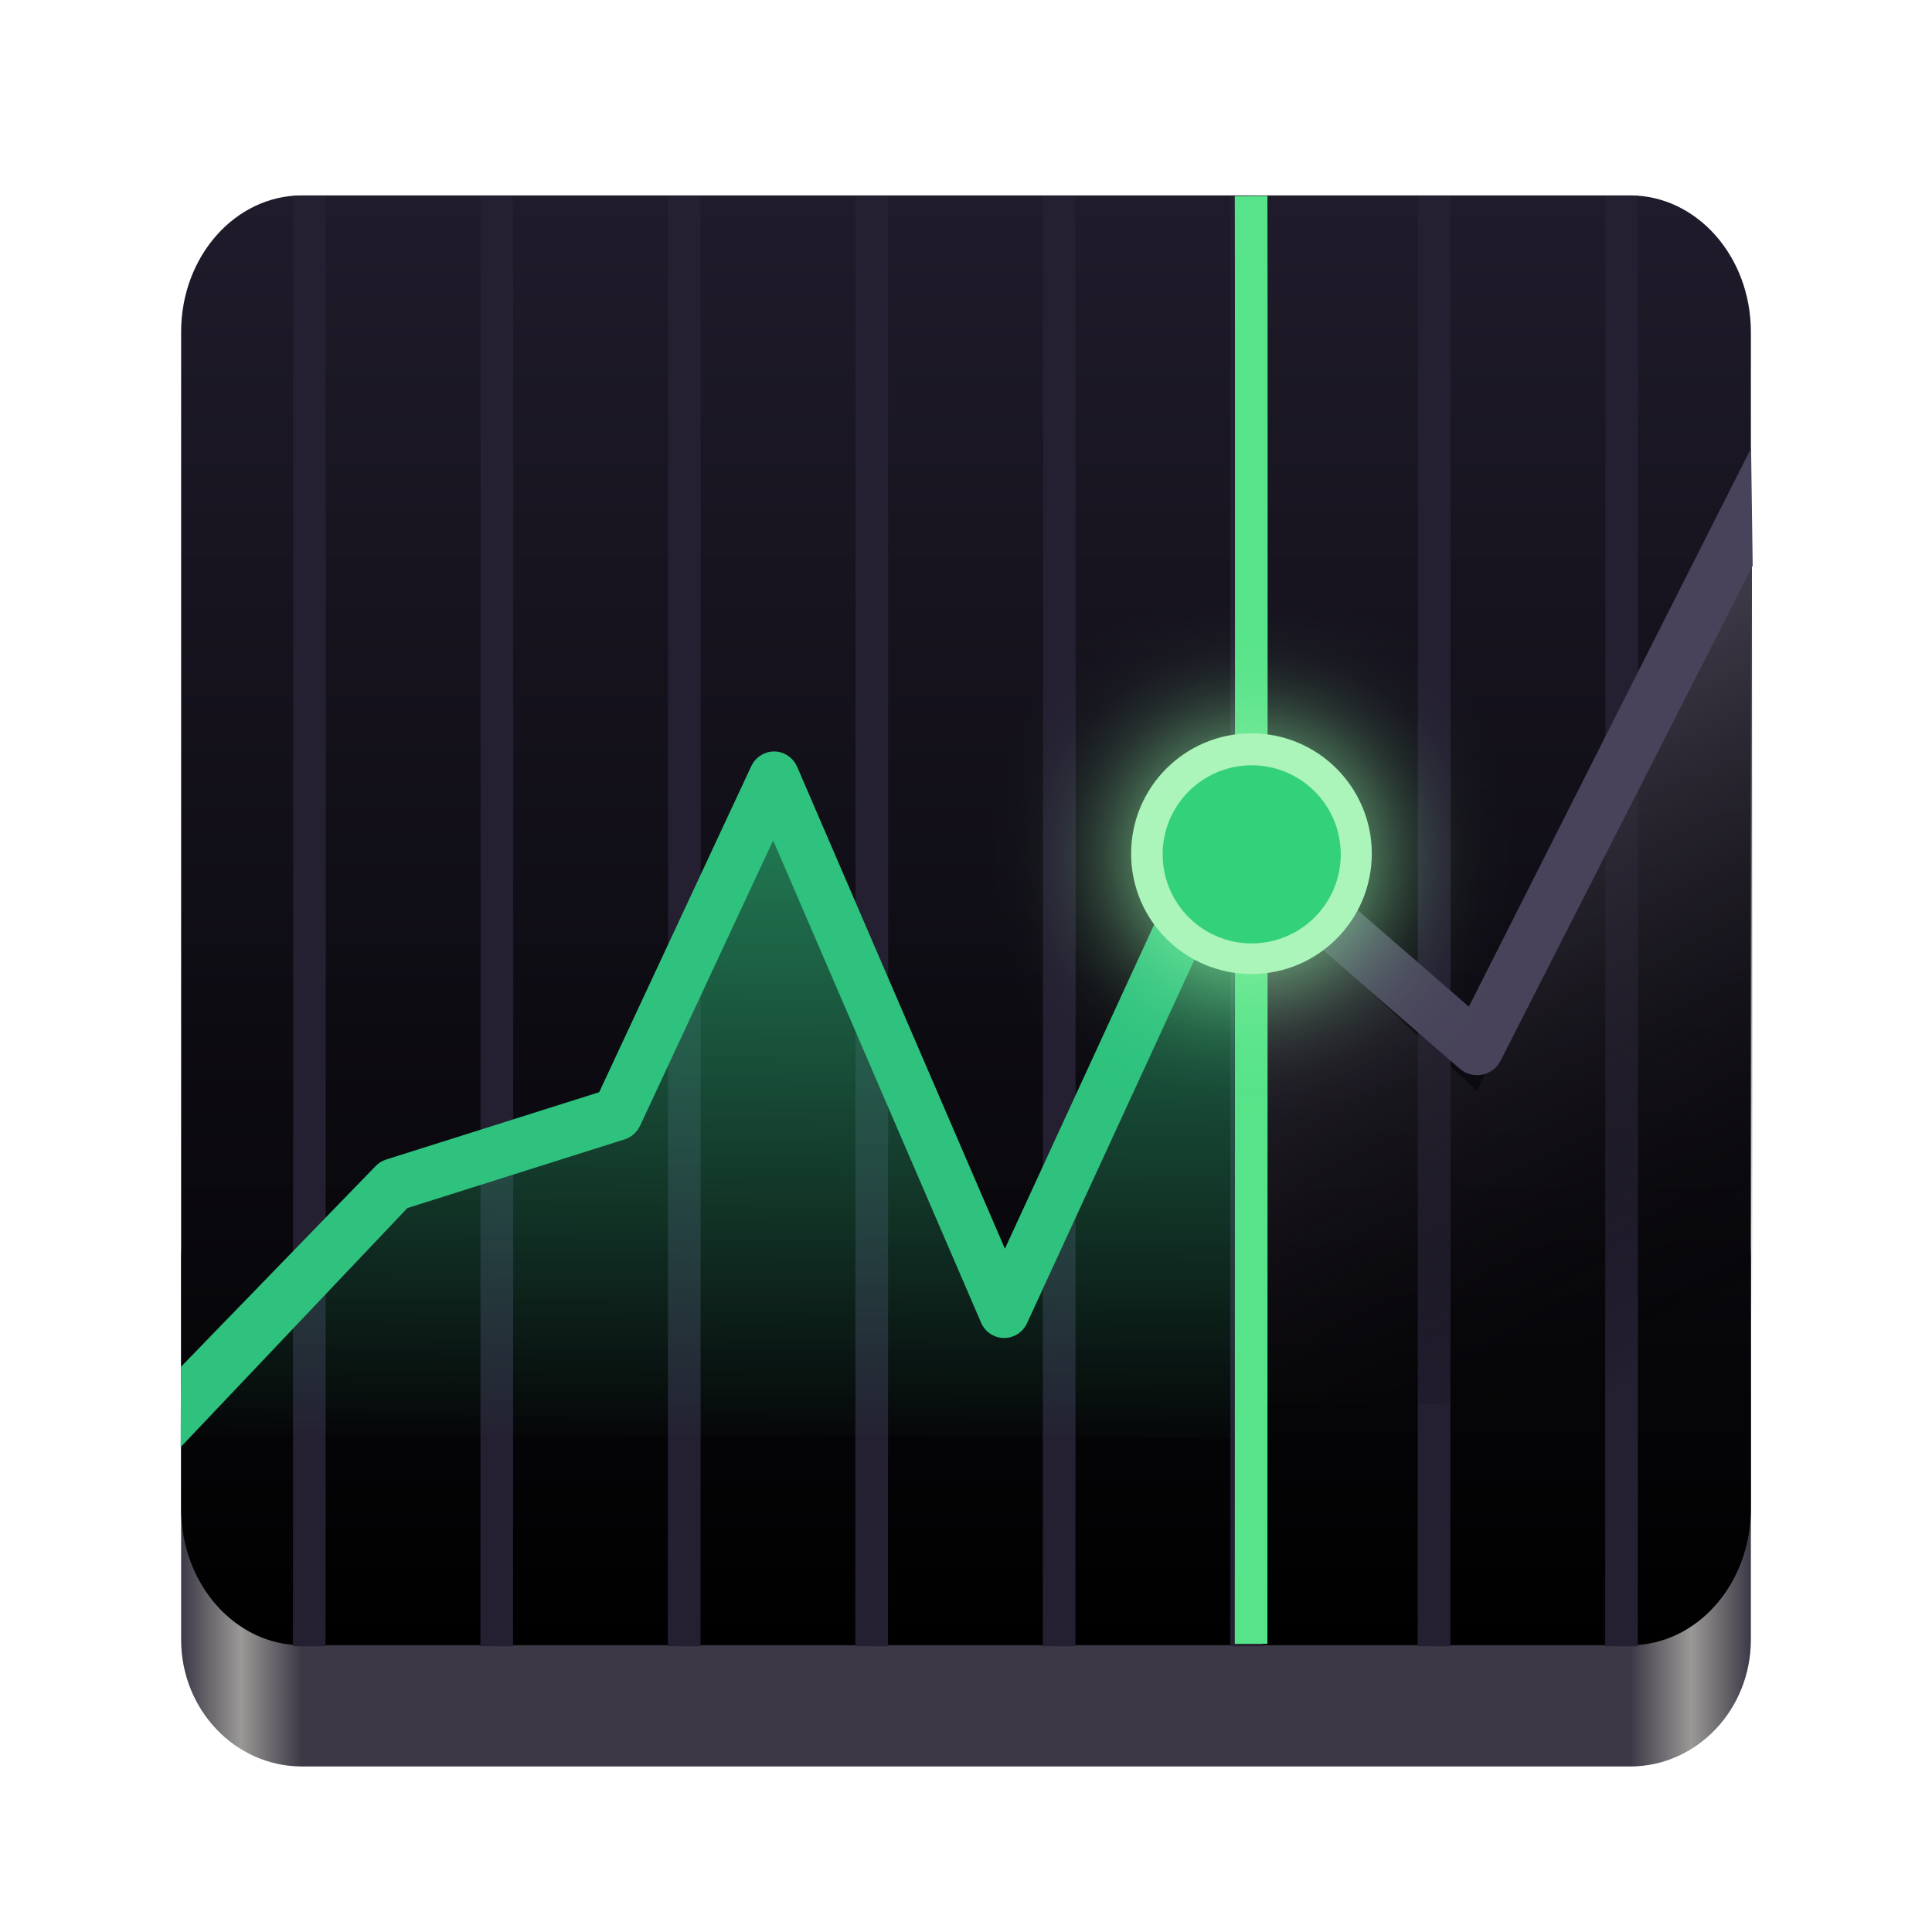
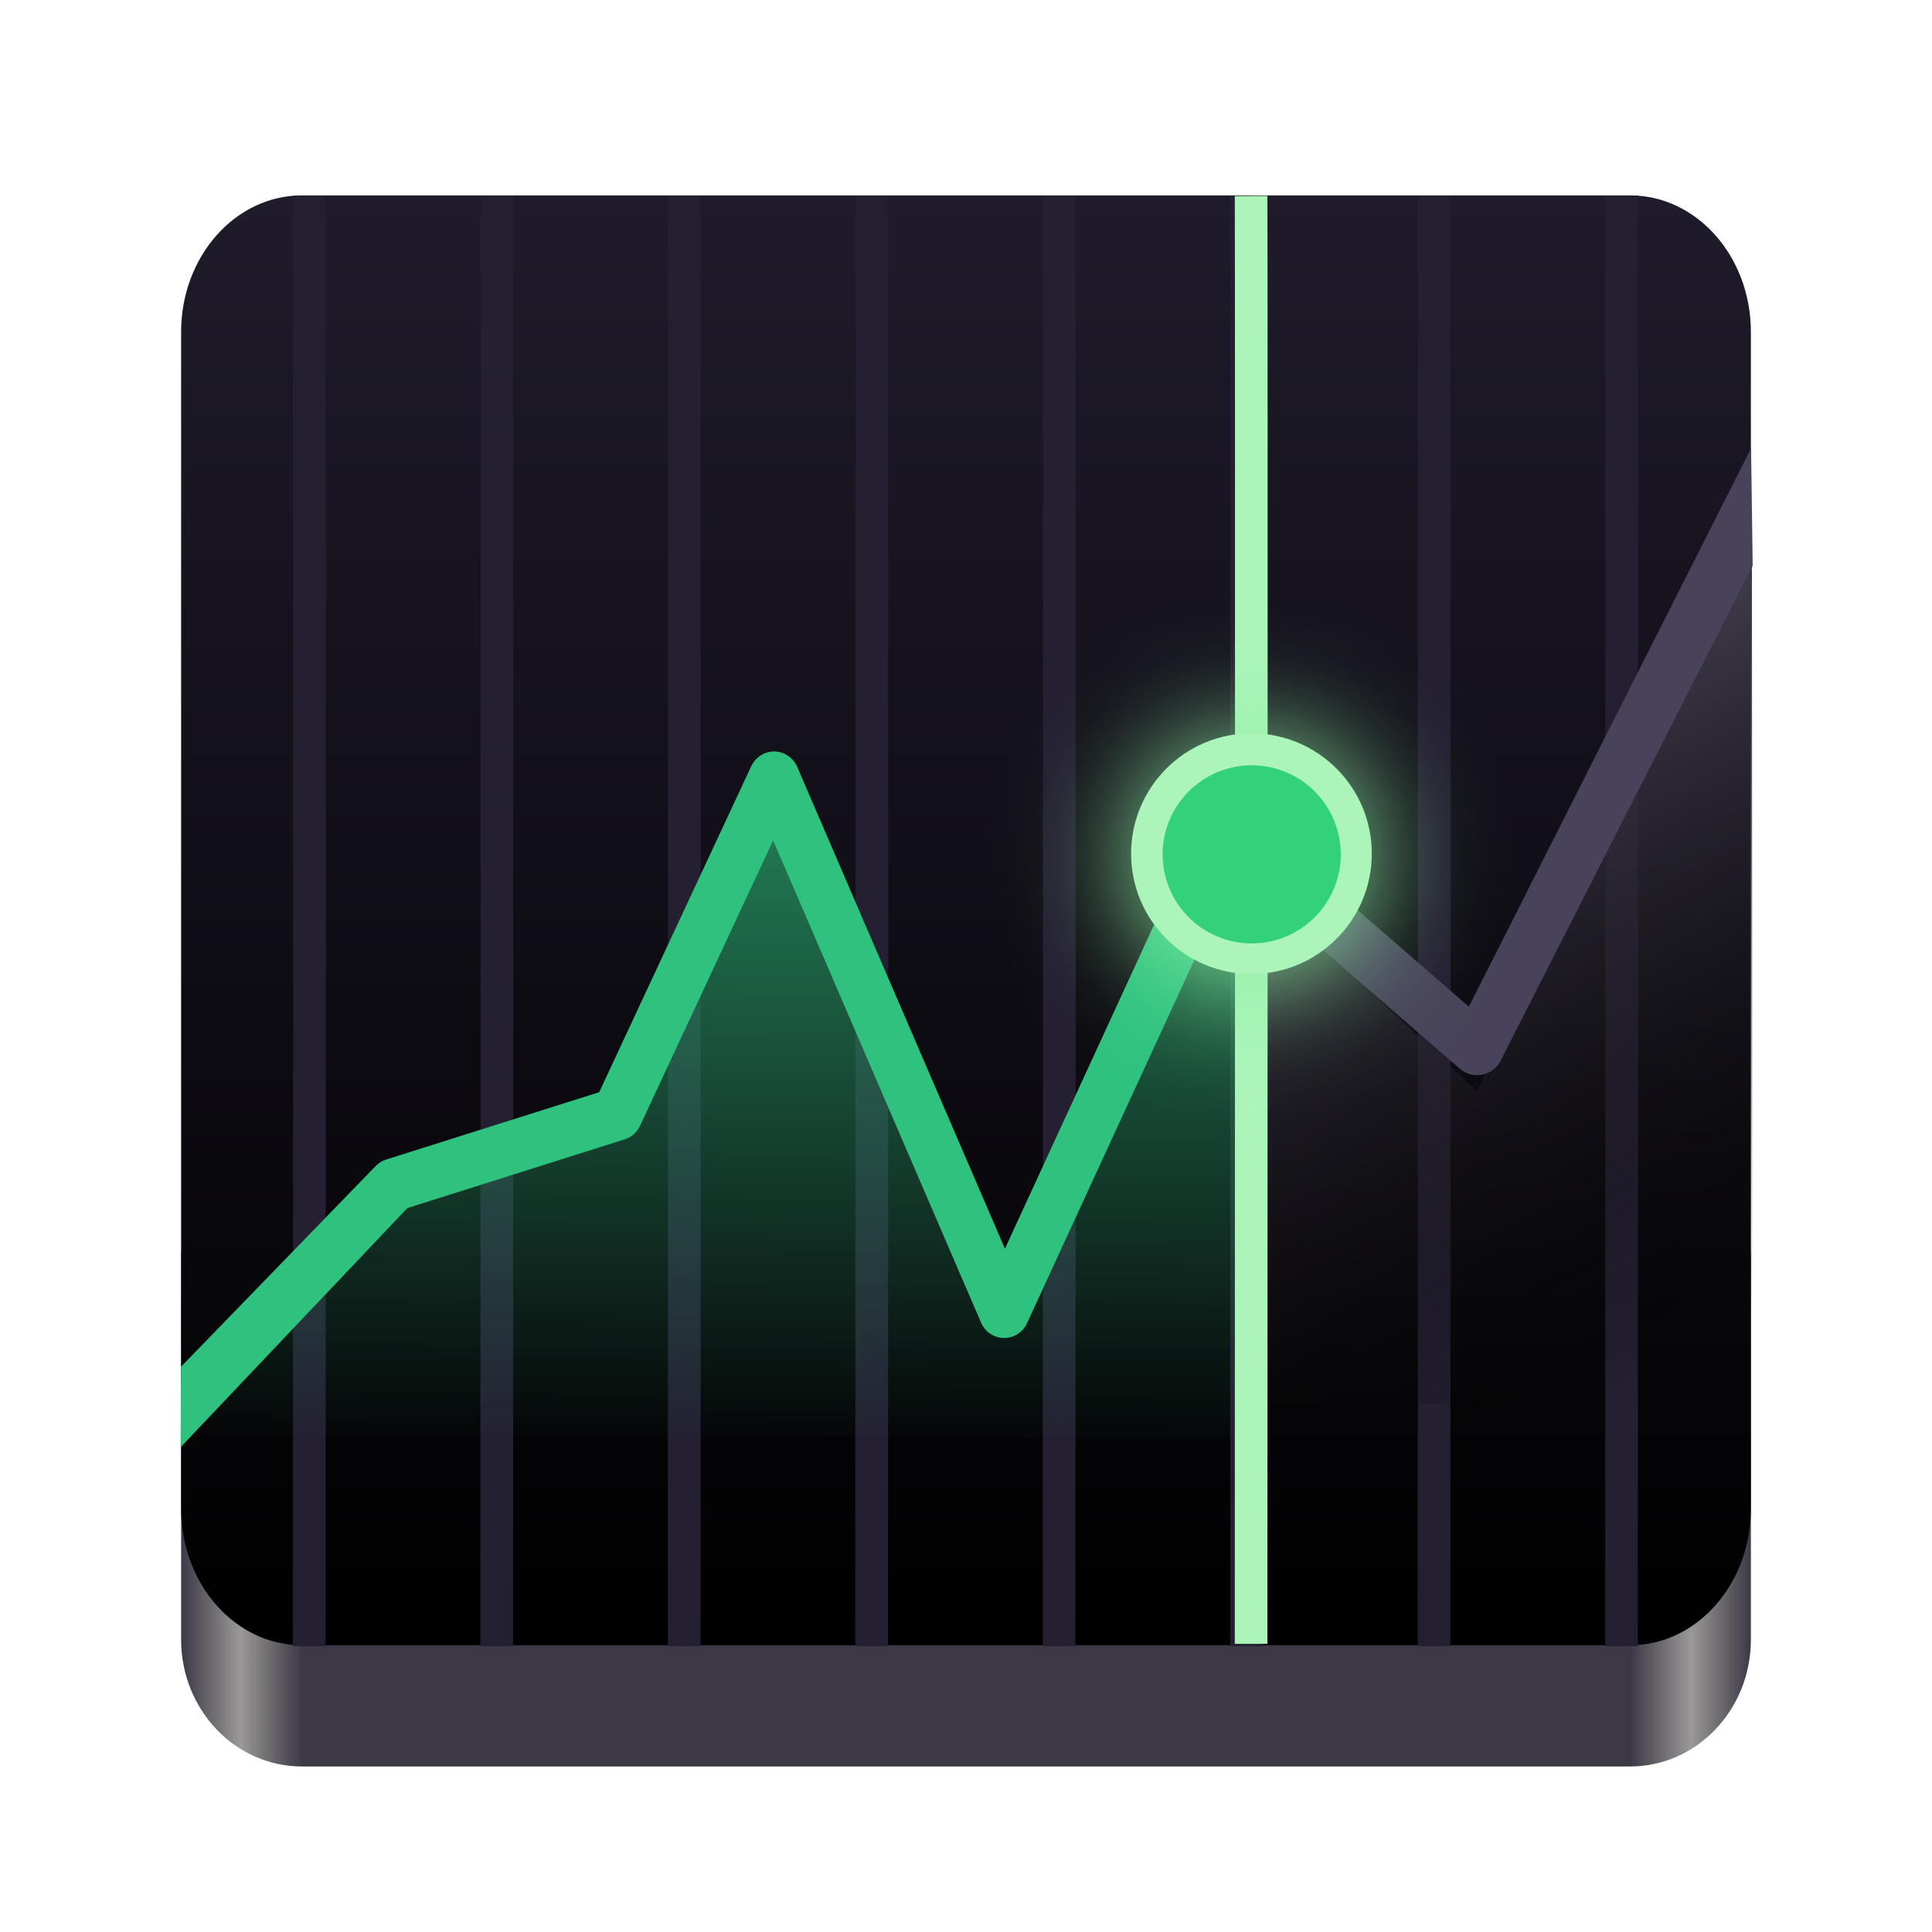
<svg xmlns="http://www.w3.org/2000/svg" xmlns:xlink="http://www.w3.org/1999/xlink" height="128px" viewBox="0 0 128 128" width="128px" version="1.1" id="svg37">
  <defs id="defs37">
    <linearGradient id="linearGradient95">
      <stop style="stop-color:#3d3846;stop-opacity:1;" offset="0" id="stop95" />
      <stop style="stop-color:#000000;stop-opacity:0;" offset="1" id="stop96" />
    </linearGradient>
    <linearGradient id="linearGradient93">
      <stop style="stop-color:#26a269;stop-opacity:1;" offset="0" id="stop93" />
      <stop style="stop-color:#26a269;stop-opacity:0;" offset="1" id="stop94" />
    </linearGradient>
    <filter style="color-interpolation-filters:sRGB;" id="filter48" x="-0.602" y="-0.602" width="2.204" height="2.204">
      <feGaussianBlur stdDeviation="4 4" result="blur" id="feGaussianBlur48" />
    </filter>
    <linearGradient xlink:href="#linearGradient93" id="linearGradient94" x1="50.872" y1="5.424" x2="50.43" y2="63.236" gradientUnits="userSpaceOnUse" gradientTransform="matrix(0.9863184,0,0,1,-3.414489,32.97238)" />
    <linearGradient xlink:href="#linearGradient95" id="linearGradient96" x1="91.763" y1="50.427" x2="109.474" y2="86.74" gradientUnits="userSpaceOnUse" gradientTransform="matrix(1,0,0,1.079064,0,-2.683813)" />
  </defs>
  <linearGradient id="a" gradientTransform="matrix(-1 0 0 -1 -0.00005 -172)" gradientUnits="userSpaceOnUse" x1="-12.249" x2="-115.523" y1="-288.663" y2="-288.663">
    <stop offset="0" stop-color="#613583" id="stop1" />
    <stop offset="0.043" stop-color="#af60ef" id="stop2" />
    <stop offset="0.092" stop-color="#613583" id="stop3" />
    <stop offset="0.903" stop-color="#613583" id="stop4" />
    <stop offset="0.955" stop-color="#874ab4" id="stop5" />
    <stop offset="1" stop-color="#3b214e" id="stop6" />
  </linearGradient>
  <linearGradient id="b" gradientTransform="matrix(-1,0,0,-1.050829,123.9999,-189.8088)" gradientUnits="userSpaceOnUse" x1="8" x2="112" y1="-244" y2="-244">
    <stop offset="0" stop-color="#d5d3cf" id="stop7" style="stop-color:#3d3846;stop-opacity:1;" />
    <stop offset="0.038" stop-color="#f6f5f4" id="stop8" style="stop-color:#9a9996;stop-opacity:1;" />
    <stop offset="0.077" stop-color="#d5d3cf" id="stop9" style="stop-color:#3d3846;stop-opacity:1;" />
    <stop offset="0.923" stop-color="#d5d3cf" id="stop10" style="stop-color:#3d3846;stop-opacity:1;" />
    <stop offset="0.962" stop-color="#eeeeec" id="stop11" style="stop-color:#9a9996;stop-opacity:1;" />
    <stop offset="1" stop-color="#d5d3cf" id="stop12" style="stop-color:#3d3846;stop-opacity:1;" />
  </linearGradient>
  <linearGradient id="c" gradientTransform="matrix(-1,0,0,-1.129991,-5e-5,-207.3974)" gradientUnits="userSpaceOnUse" x1="-64" x2="-64" y1="-280" y2="-182">
    <stop offset="0" stop-color="#ffffff" id="stop13" style="stop-color:#000000;stop-opacity:1;" />
    <stop offset="0.998" stop-color="#f6f5f4" id="stop14" style="stop-color:#241f31;stop-opacity:1;" />
  </linearGradient>
  <g id="layer5">
    <path d="M 108,117.033 H 20 c -4.418,0 -8,-3.764 -8,-8.407 V 83.407 C 12,78.764 15.582,75 20,75 h 88 c 4.418,0 8,3.764 8,8.407 v 25.22 c 0,4.643 -3.582,8.407 -8,8.407 z m 0,0" fill="url(#b)" id="path15" style="fill:url(#b);stroke-width:1.025" />
    <path d="M 108,109 H 20 c -4.418,0 -8,-4.048 -8,-9.04 V 21.986 c 0,-4.992 3.582,-9.04 8,-9.04 h 88 c 4.418,0 8,4.048 8,9.04 V 99.96 C 116,104.952 112.418,109 108,109 Z m 0,0" fill="url(#c)" id="path16" style="fill:url(#c);stroke-width:1.063" />
  </g>
  <g id="layer4" style="display:inline">
    <use x="0" y="0" xlink:href="#path39-4" transform="translate(12.41962)" id="use84" />
    <use x="0" y="0" xlink:href="#path39-4" transform="translate(24.83925)" id="use85" />
    <use x="0" y="0" xlink:href="#path39-4" transform="translate(37.25887)" id="use86" />
    <use x="0" y="0" xlink:href="#path39-4" transform="translate(49.6785)" id="use87" />
    <use x="0" y="0" xlink:href="#path39-4" transform="translate(62.09812)" id="use88" />
    <use x="0" y="0" xlink:href="#path39-4" transform="translate(74.51775)" id="use89" />
    <use x="0" y="0" xlink:href="#path39-4" transform="translate(86.93737)" id="use90" />
    <path style="opacity:1;fill:#8ff0a4;fill-opacity:1;stroke:#241f31;stroke-width:2.164;stroke-linecap:butt;stroke-linejoin:round;stroke-dasharray:none;stroke-opacity:1" d="m 20.49,12.968 c 0.033,5.429 0,96.1 0,96.1" id="path39-4" />
  </g>
  <g id="layer2">
    <path style="opacity:1;fill:url(#linearGradient96);fill-opacity:1;stroke:none;stroke-width:3.636;stroke-linecap:butt;stroke-linejoin:round;stroke-dasharray:none;stroke-opacity:1" d="M 116.066,33.945 97.856,72.29 83.094,58.459 83.691,93.061 116.111,92.942 Z" id="path95" />
    <path style="baseline-shift:baseline;display:inline;overflow:visible;opacity:1;vector-effect:none;fill:#48435a;stroke-linejoin:round;enable-background:accumulate;stop-color:#000000;stop-opacity:1;fill-opacity:1" d="M 116.013,29.699 97.316,66.695 84.242,55.342 81.947,57.984 96.709,70.803 c 0.858,0.745 2.187,0.488 2.705,-0.523 L 116.12,37.483 Z" id="path91" />
    <path style="opacity:1;fill:url(#linearGradient94);stroke:none;stroke-width:3.476;stroke-linecap:butt;stroke-linejoin:round;stroke-dasharray:none;stroke-opacity:1" d="M 11.712,94.993 26.185,79.523 41.356,74.838 51.993,52.562 67.599,87.921 81.811,57.777 v 37.525 z" id="path90-7" />
    <path style="baseline-shift:baseline;display:inline;overflow:visible;opacity:1;vector-effect:none;fill:#2ec27e;stroke-width:0.982;stroke-linejoin:round;enable-background:accumulate;stop-color:#000000;stop-opacity:1" d="m 51.31,49.787 c -0.655,-0.01 -1.257,0.374 -1.543,0.986 L 39.697,72.361 25.582,76.822 c -0.279,0.088 -0.531,0.251 -0.732,0.471 l -12.86,13.259 -0.024,5.327 15.024,-15.842 14.394,-4.551 c 0.45,-0.142 0.823,-0.473 1.027,-0.912 l 8.812,-18.895 13.767,31.93 c 0.587,1.361 2.439,1.385 3.06,0.041 L 81.932,57.506 78.889,55.996 66.578,82.729 52.822,50.82 C 52.554,50.2 51.964,49.797 51.31,49.787 Z" id="path90" />
  </g>
  <g id="layer3" transform="translate(7.199619)" style="display:inline">
-     <path style="opacity:1;fill:#8ff0a4;fill-opacity:1;stroke:#57e389;stroke-width:2.162;stroke-linecap:butt;stroke-linejoin:round;stroke-dasharray:none;stroke-opacity:1" d="m 75.689,12.986 c 0.033,5.419 0,95.923 0,95.923" id="path39" />
+     <path style="opacity:1;fill:#abf4ba;fill-opacity:1;stroke:#abf4ba;stroke-width:2.162;stroke-linecap:butt;stroke-linejoin:round;stroke-dasharray:none;stroke-opacity:1" d="m 75.689,12.986 c 0.033,5.419 0,95.923 0,95.923" id="path39" />
    <g id="g1">
      <path d="m 83.697,56.851 c 0,4.402 -3.57,7.973 -7.973,7.973 -4.402,0 -7.973,-3.57 -7.973,-7.973 0,-4.402 3.57,-7.973 7.973,-7.973 4.402,0 7.973,3.57 7.973,7.973 z m 0,0" fill="#9141ac" id="path37-4" style="display:inline;fill:#8ff0a4;fill-opacity:1;filter:url(#filter48)" />
      <path d="m 83.685,56.558 c 0,4.402 -3.57,7.973 -7.973,7.973 -4.402,0 -7.973,-3.57 -7.973,-7.973 0,-4.402 3.57,-7.973 7.973,-7.973 4.402,0 7.973,3.57 7.973,7.973 z m 0,0" fill="#9141ac" id="path37" style="display:inline;opacity:1;fill:#abf4ba;fill-opacity:1" />
      <path d="m 81.629,56.603 c 0,3.258 -2.642,5.9 -5.9,5.9 -3.258,0 -5.9,-2.642 -5.9,-5.9 0,-3.258 2.642,-5.9 5.9,-5.9 3.258,0 5.9,2.642 5.9,5.9 z m 0,0" fill="#9141ac" id="path37-5" style="display:inline;fill:#33d17a;fill-opacity:1;stroke-width:0.74" />
    </g>
  </g>
</svg>
